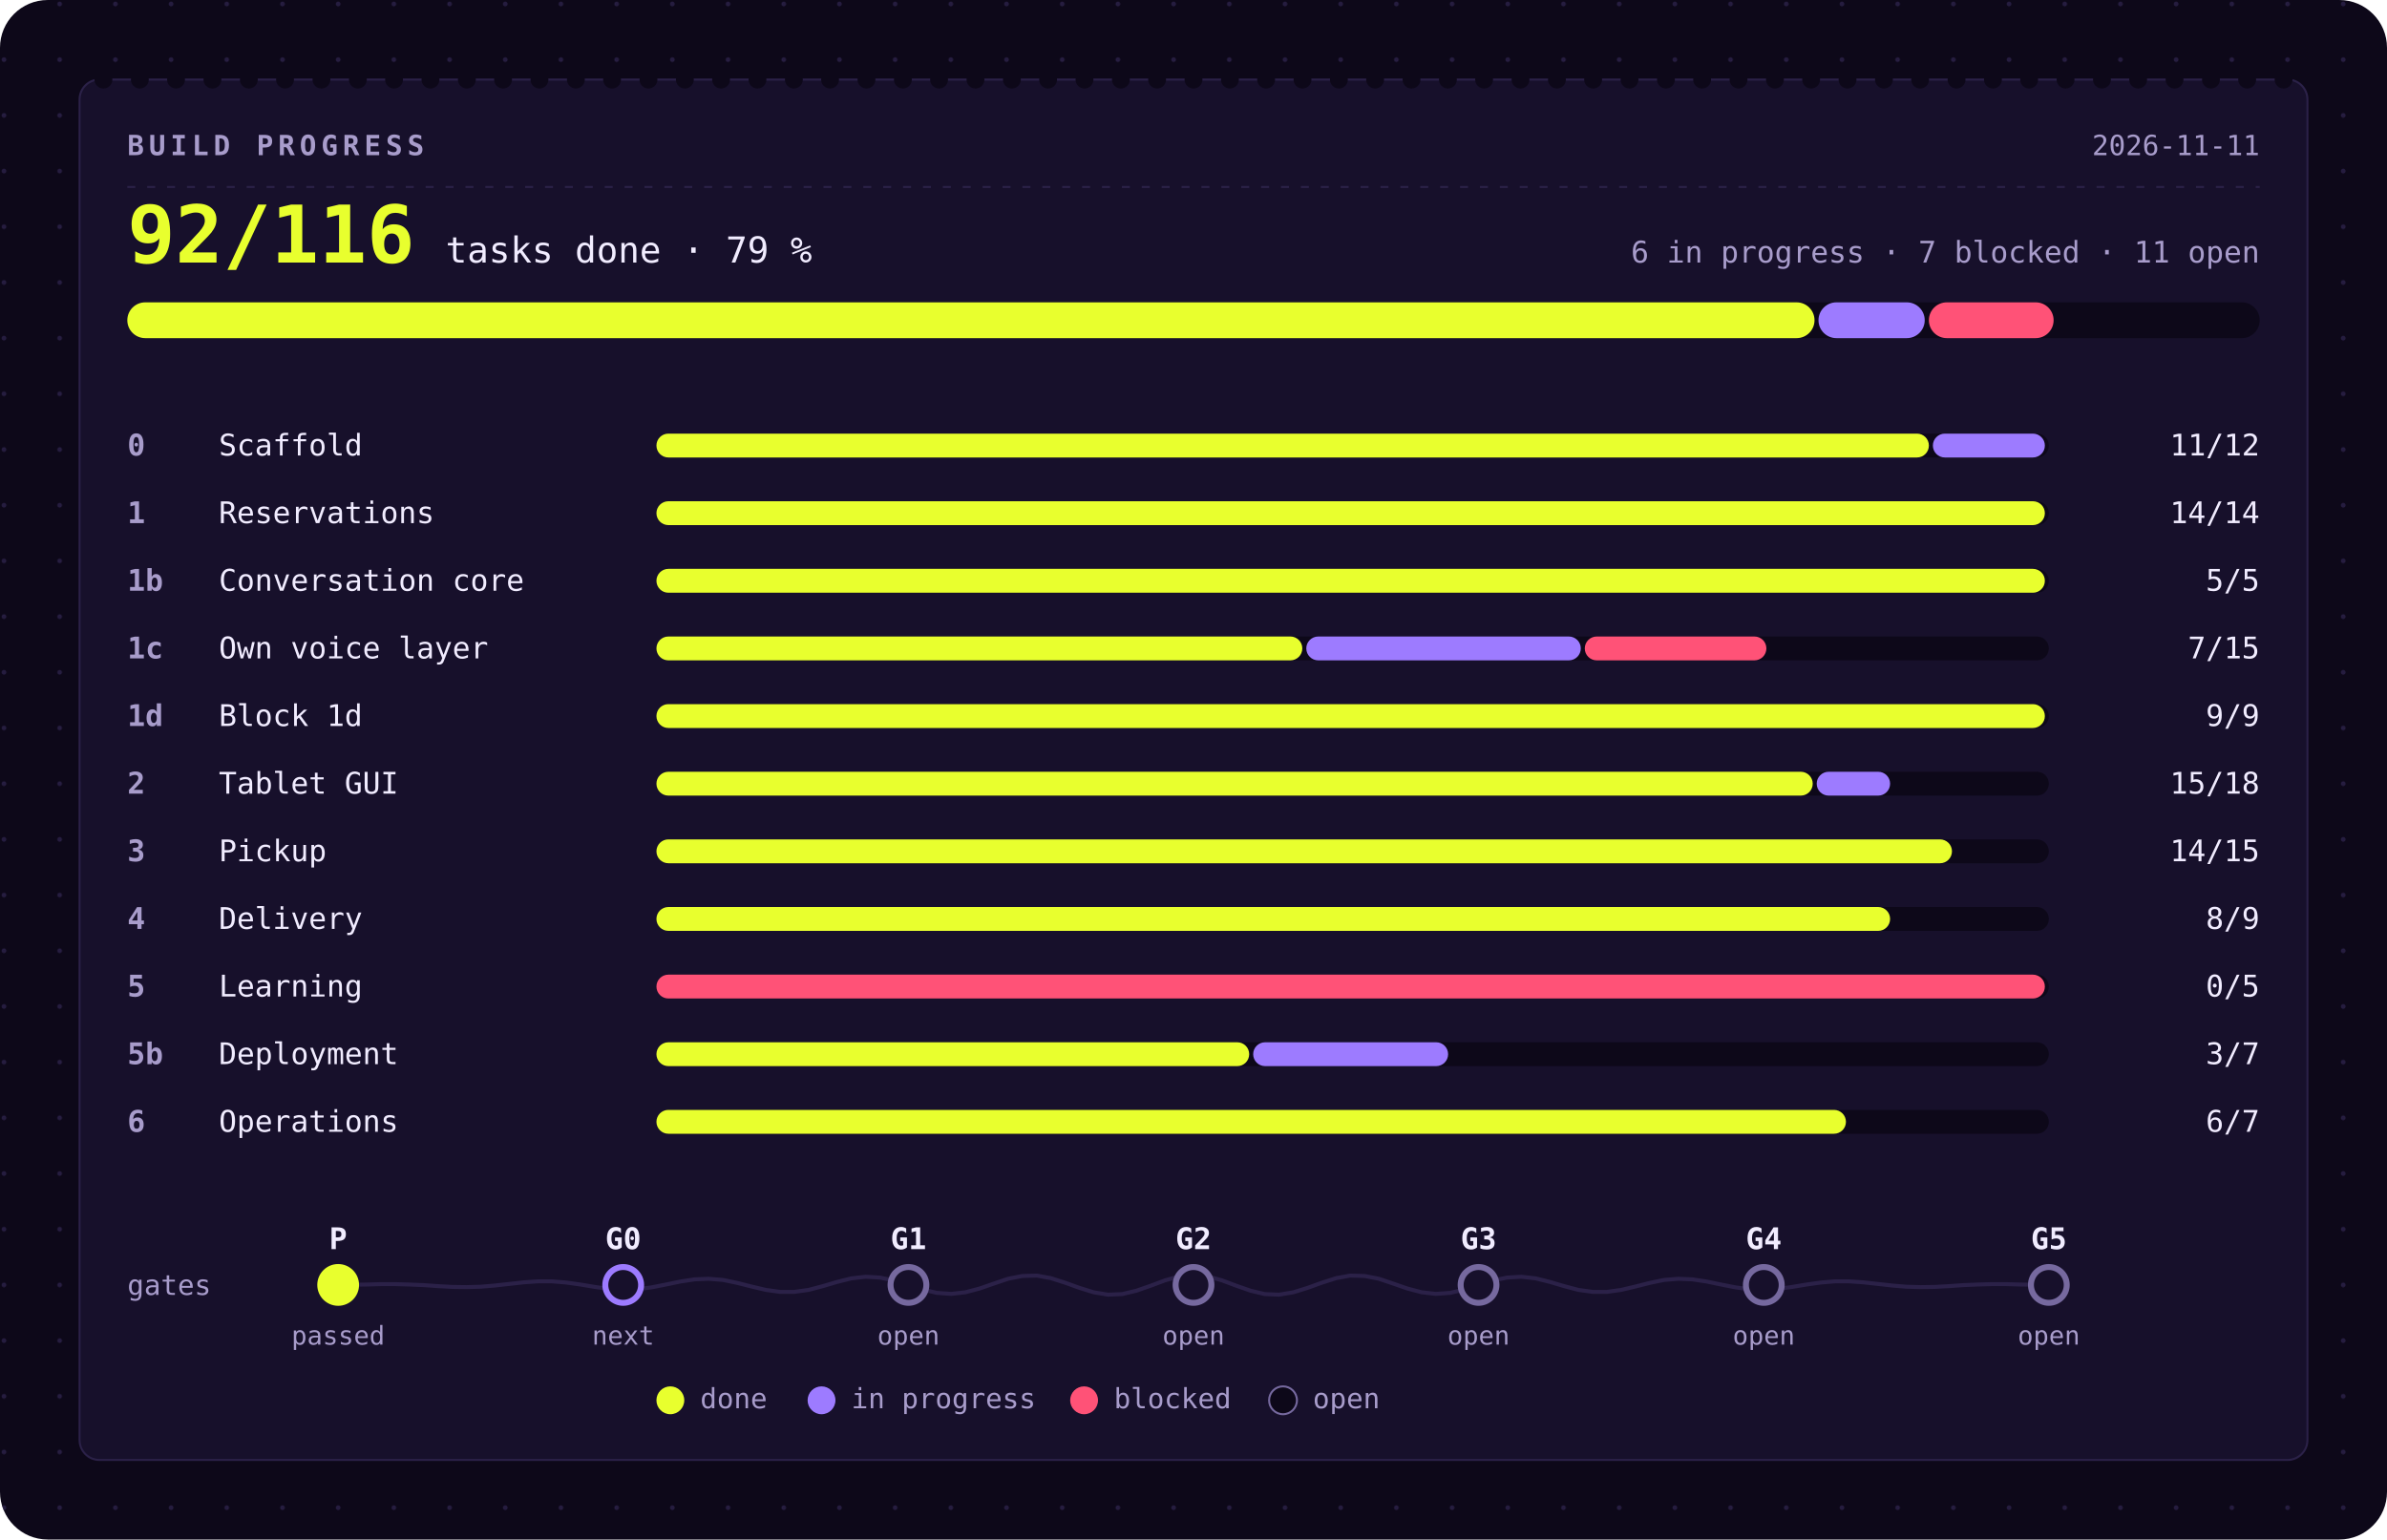
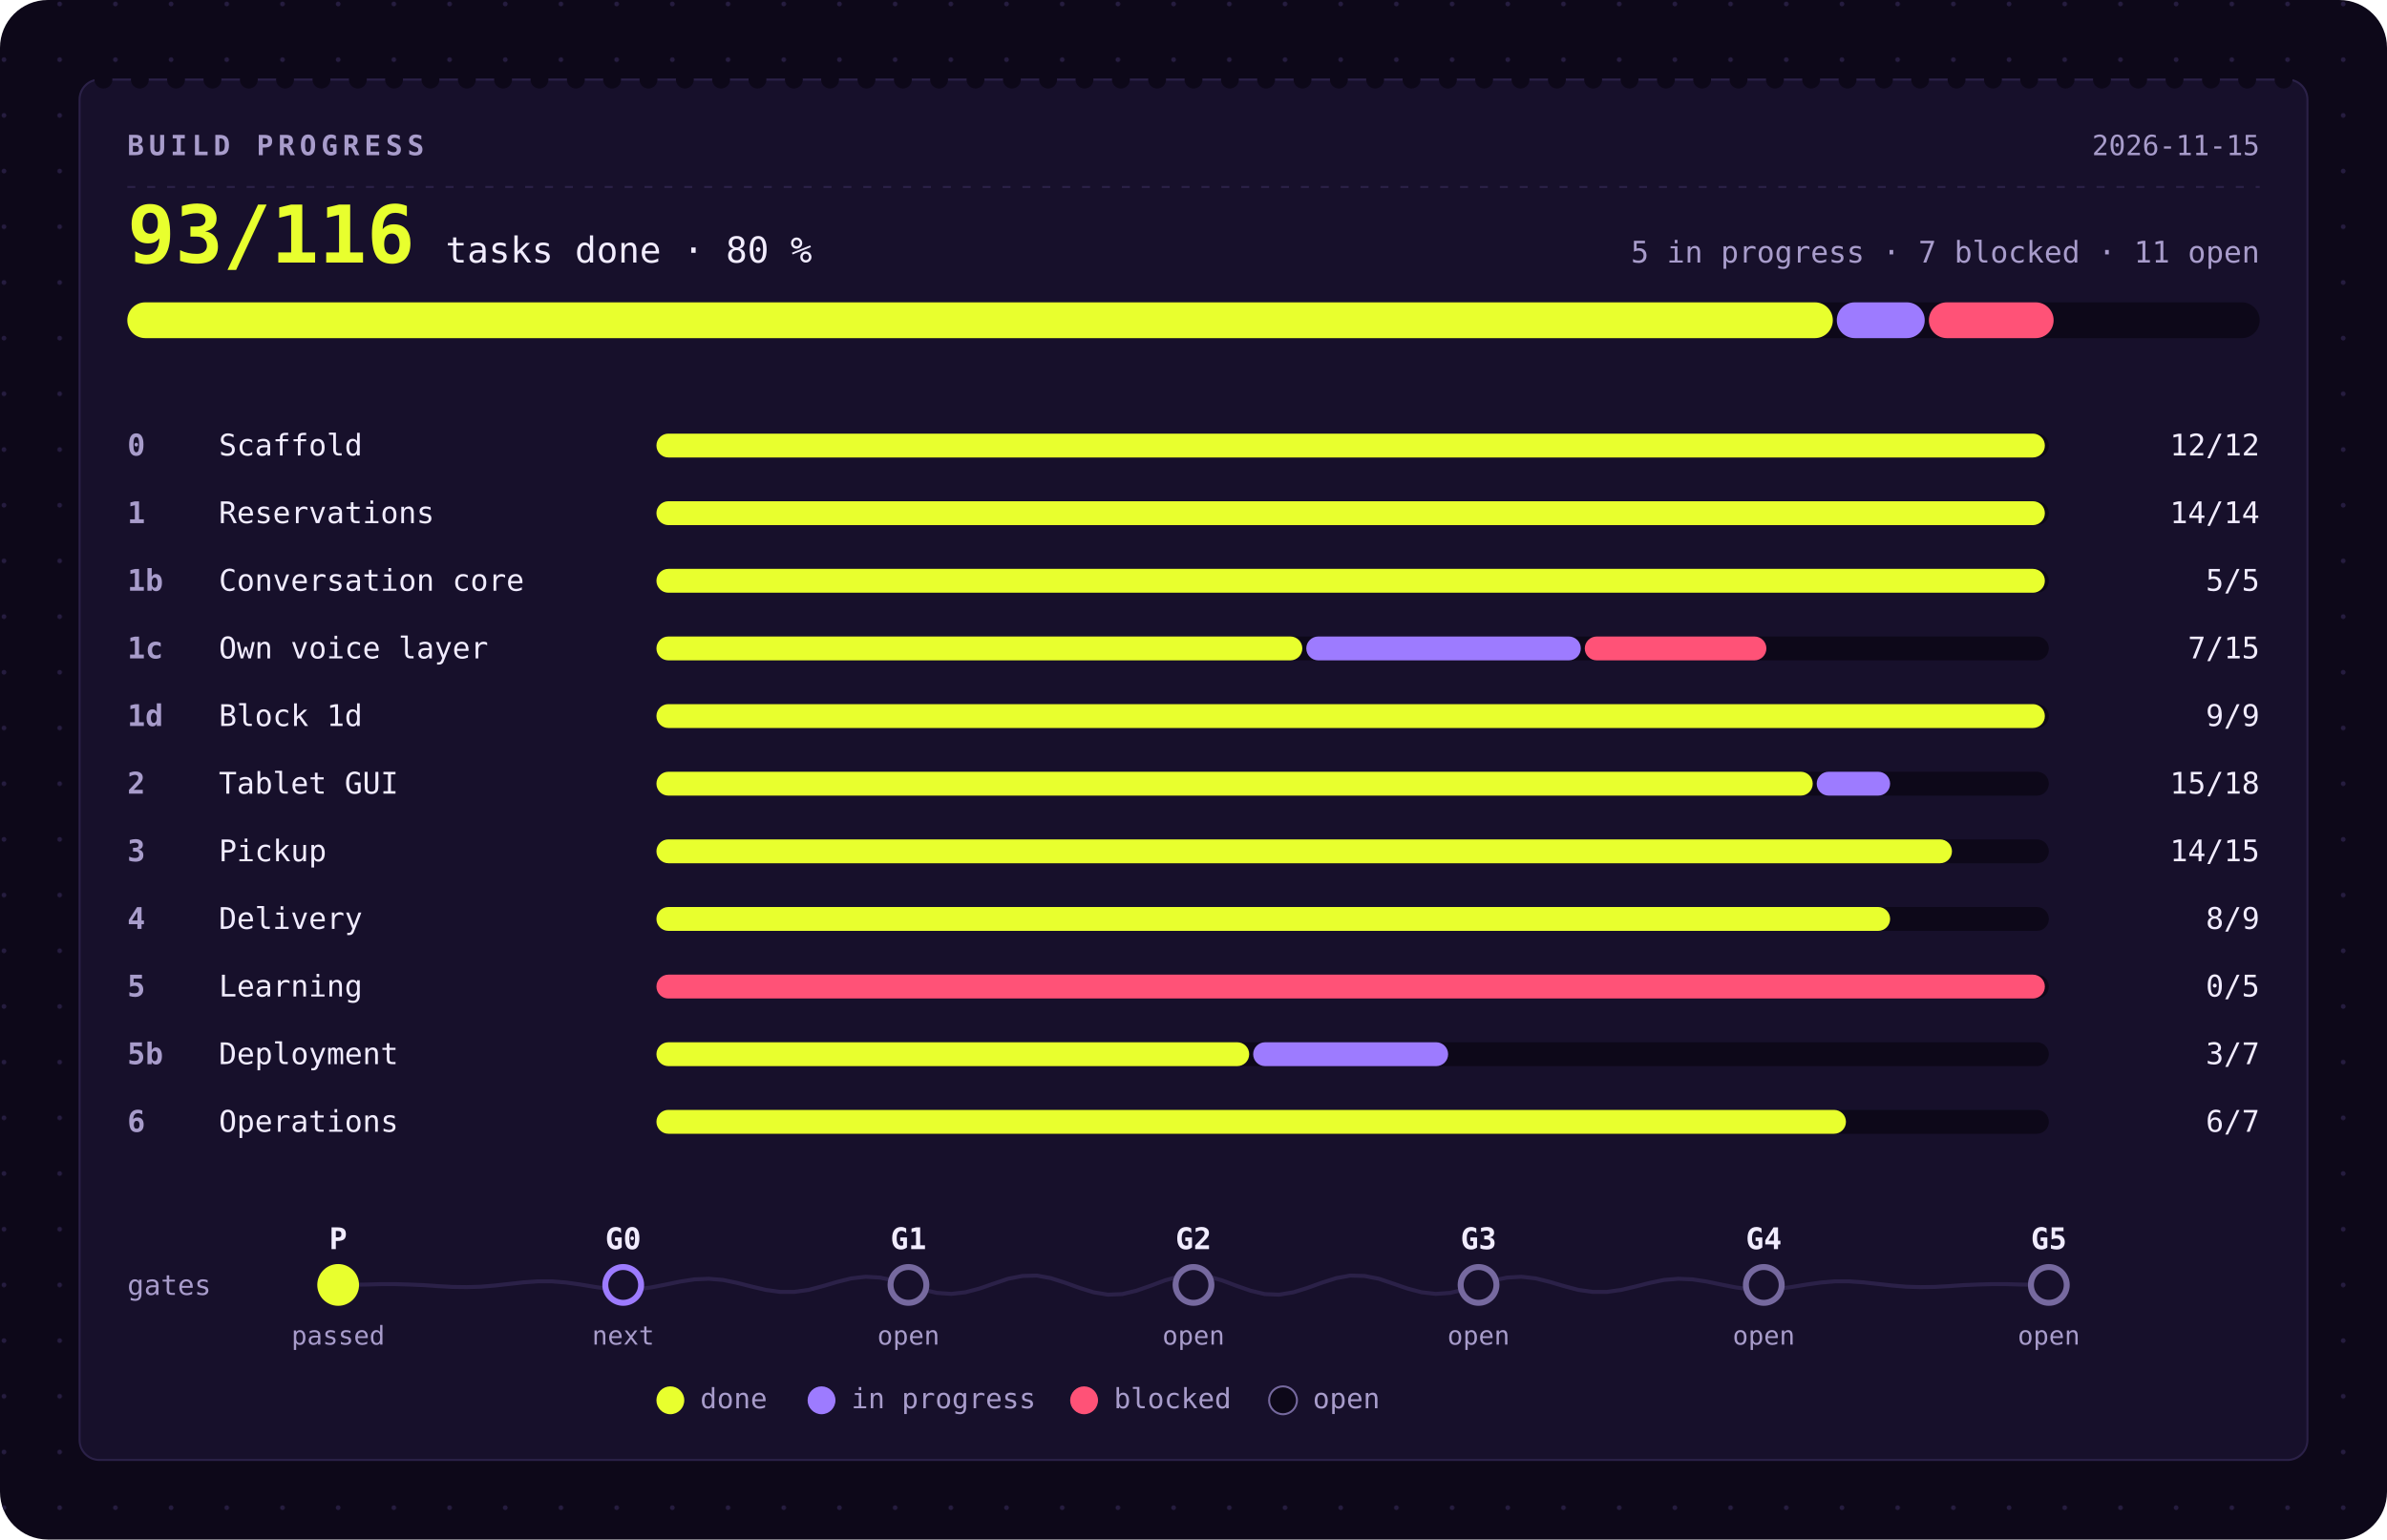
<svg xmlns="http://www.w3.org/2000/svg" width="1200" height="774" viewBox="0 0 1200 774" role="img" aria-labelledby="t d">
  <style>text{font-family:ui-monospace, 'JetBrains Mono', 'SF Mono', Menlo, Consolas, 'DejaVu Sans Mono', monospace}</style>
  <defs>
    <filter id="glow" filterUnits="userSpaceOnUse" x="0" y="0" width="1200" height="774">
      <feGaussianBlur stdDeviation="6" />
    </filter>
    <filter id="soft" filterUnits="userSpaceOnUse" x="0" y="0" width="1200" height="774">
      <feGaussianBlur stdDeviation="2.2" />
    </filter>
  </defs>
  <rect width="1200" height="774" rx="24" fill="#0D0819" />
  <pattern id="dots" width="28" height="28" patternUnits="userSpaceOnUse">
    <circle cx="2" cy="2" r="1.2" fill="#2B2148" />
  </pattern>
  <rect width="1200" height="774" rx="24" fill="url(#dots)" opacity="0.8" />
  <rect x="40" y="40" width="1120" height="694" rx="10" fill="#17102B" stroke="#2B2148" />
  <circle cx="52" cy="40" r="4.5" fill="#0D0819" />
  <circle cx="70.3" cy="40" r="4.5" fill="#0D0819" />
  <circle cx="88.5" cy="40" r="4.5" fill="#0D0819" />
  <circle cx="106.8" cy="40" r="4.5" fill="#0D0819" />
  <circle cx="125.1" cy="40" r="4.5" fill="#0D0819" />
  <circle cx="143.3" cy="40" r="4.5" fill="#0D0819" />
  <circle cx="161.6" cy="40" r="4.5" fill="#0D0819" />
  <circle cx="179.9" cy="40" r="4.5" fill="#0D0819" />
  <circle cx="198.1" cy="40" r="4.5" fill="#0D0819" />
  <circle cx="216.4" cy="40" r="4.5" fill="#0D0819" />
  <circle cx="234.7" cy="40" r="4.5" fill="#0D0819" />
  <circle cx="252.9" cy="40" r="4.5" fill="#0D0819" />
  <circle cx="271.2" cy="40" r="4.5" fill="#0D0819" />
  <circle cx="289.5" cy="40" r="4.5" fill="#0D0819" />
  <circle cx="307.7" cy="40" r="4.5" fill="#0D0819" />
  <circle cx="326" cy="40" r="4.5" fill="#0D0819" />
  <circle cx="344.3" cy="40" r="4.5" fill="#0D0819" />
  <circle cx="362.5" cy="40" r="4.5" fill="#0D0819" />
  <circle cx="380.8" cy="40" r="4.5" fill="#0D0819" />
  <circle cx="399.1" cy="40" r="4.5" fill="#0D0819" />
  <circle cx="417.3" cy="40" r="4.5" fill="#0D0819" />
  <circle cx="435.6" cy="40" r="4.5" fill="#0D0819" />
  <circle cx="453.9" cy="40" r="4.5" fill="#0D0819" />
  <circle cx="472.1" cy="40" r="4.5" fill="#0D0819" />
  <circle cx="490.4" cy="40" r="4.5" fill="#0D0819" />
  <circle cx="508.7" cy="40" r="4.5" fill="#0D0819" />
  <circle cx="526.9" cy="40" r="4.5" fill="#0D0819" />
  <circle cx="545.2" cy="40" r="4.5" fill="#0D0819" />
  <circle cx="563.5" cy="40" r="4.5" fill="#0D0819" />
  <circle cx="581.7" cy="40" r="4.5" fill="#0D0819" />
  <circle cx="600" cy="40" r="4.5" fill="#0D0819" />
  <circle cx="618.3" cy="40" r="4.5" fill="#0D0819" />
  <circle cx="636.5" cy="40" r="4.5" fill="#0D0819" />
  <circle cx="654.8" cy="40" r="4.5" fill="#0D0819" />
  <circle cx="673.1" cy="40" r="4.5" fill="#0D0819" />
  <circle cx="691.3" cy="40" r="4.5" fill="#0D0819" />
  <circle cx="709.6" cy="40" r="4.5" fill="#0D0819" />
  <circle cx="727.9" cy="40" r="4.5" fill="#0D0819" />
  <circle cx="746.1" cy="40" r="4.5" fill="#0D0819" />
  <circle cx="764.4" cy="40" r="4.5" fill="#0D0819" />
  <circle cx="782.7" cy="40" r="4.5" fill="#0D0819" />
  <circle cx="800.9" cy="40" r="4.5" fill="#0D0819" />
  <circle cx="819.2" cy="40" r="4.5" fill="#0D0819" />
  <circle cx="837.5" cy="40" r="4.5" fill="#0D0819" />
  <circle cx="855.7" cy="40" r="4.5" fill="#0D0819" />
  <circle cx="874" cy="40" r="4.5" fill="#0D0819" />
  <circle cx="892.3" cy="40" r="4.5" fill="#0D0819" />
  <circle cx="910.5" cy="40" r="4.5" fill="#0D0819" />
  <circle cx="928.8" cy="40" r="4.5" fill="#0D0819" />
  <circle cx="947.1" cy="40" r="4.5" fill="#0D0819" />
  <circle cx="965.3" cy="40" r="4.5" fill="#0D0819" />
  <circle cx="983.6" cy="40" r="4.5" fill="#0D0819" />
  <circle cx="1001.9" cy="40" r="4.5" fill="#0D0819" />
  <circle cx="1020.1" cy="40" r="4.5" fill="#0D0819" />
  <circle cx="1038.4" cy="40" r="4.5" fill="#0D0819" />
  <circle cx="1056.7" cy="40" r="4.5" fill="#0D0819" />
  <circle cx="1074.9" cy="40" r="4.5" fill="#0D0819" />
  <circle cx="1093.2" cy="40" r="4.5" fill="#0D0819" />
  <circle cx="1111.5" cy="40" r="4.5" fill="#0D0819" />
  <circle cx="1129.7" cy="40" r="4.5" fill="#0D0819" />
  <circle cx="1148" cy="40" r="4.5" fill="#0D0819" />
  <text x="64" y="78" font-size="14" fill="#A89CCB" font-weight="700" letter-spacing="2.4">BUILD PROGRESS</text>
-   <text x="1136" y="78" font-size="14" fill="#A89CCB" text-anchor="end">2026-11-11</text>
+   <text x="1136" y="78" font-size="14" fill="#A89CCB" text-anchor="end">2026-11-15</text>
  <line x1="64" y1="94" x2="1136" y2="94" stroke="#2B2148" stroke-dasharray="4 6" />
-   <text x="64" y="132" font-size="40" fill="#E8FF2E" font-weight="700">92/116</text>
-   <text x="224" y="132" font-size="18" fill="#F1ECFF">tasks done · 79 %</text>
-   <text x="1136" y="132" font-size="15" fill="#A89CCB" text-anchor="end">6 in progress · 7 blocked · 11 open</text>
+   <text x="64" y="132" font-size="40" fill="#E8FF2E" font-weight="700">93/116</text>
+   <text x="224" y="132" font-size="18" fill="#F1ECFF">tasks done · 80 %</text>
+   <text x="1136" y="132" font-size="15" fill="#A89CCB" text-anchor="end">5 in progress · 7 blocked · 11 open</text>
  <rect x="64" y="152" width="1072" height="18" rx="9" fill="#0D0819" />
-   <rect x="64" y="152" width="848.2" height="18" rx="9" fill="#E8FF2E" />
-   <rect x="914.2" y="152" width="53.4" height="18" rx="9" fill="#9D7BFF" />
+   <rect x="64" y="152" width="857.4" height="18" rx="9" fill="#E8FF2E" />
+   <rect x="923.4" y="152" width="44.2" height="18" rx="9" fill="#9D7BFF" />
  <rect x="969.7" y="152" width="62.7" height="18" rx="9" fill="#FF5277" />
  <text x="64" y="229" font-size="15" fill="#A89CCB" font-weight="700">0</text>
  <text x="110" y="229" font-size="15" fill="#F1ECFF">Scaffold</text>
  <rect x="330" y="218" width="700" height="12" rx="6" fill="#0D0819" />
-   <rect x="330" y="218" width="639.7" height="12" rx="6" fill="#E8FF2E" />
-   <rect x="971.7" y="218" width="56.3" height="12" rx="6" fill="#9D7BFF" />
-   <text x="1136" y="229" font-size="15" fill="#F1ECFF" text-anchor="end">11/12</text>
+   <rect x="330" y="218" width="698" height="12" rx="6" fill="#E8FF2E" />
+   <text x="1136" y="229" font-size="15" fill="#F1ECFF" text-anchor="end">12/12</text>
  <text x="64" y="263" font-size="15" fill="#A89CCB" font-weight="700">1</text>
  <text x="110" y="263" font-size="15" fill="#F1ECFF">Reservations</text>
  <rect x="330" y="252" width="700" height="12" rx="6" fill="#0D0819" />
  <rect x="330" y="252" width="698" height="12" rx="6" fill="#E8FF2E" />
  <text x="1136" y="263" font-size="15" fill="#F1ECFF" text-anchor="end">14/14</text>
  <text x="64" y="297" font-size="15" fill="#A89CCB" font-weight="700">1b</text>
  <text x="110" y="297" font-size="15" fill="#F1ECFF">Conversation core</text>
  <rect x="330" y="286" width="700" height="12" rx="6" fill="#0D0819" />
  <rect x="330" y="286" width="698" height="12" rx="6" fill="#E8FF2E" />
  <text x="1136" y="297" font-size="15" fill="#F1ECFF" text-anchor="end">5/5</text>
  <text x="64" y="331" font-size="15" fill="#A89CCB" font-weight="700">1c</text>
  <text x="110" y="331" font-size="15" fill="#F1ECFF">Own voice layer</text>
  <rect x="330" y="320" width="700" height="12" rx="6" fill="#0D0819" />
  <rect x="330" y="320" width="324.7" height="12" rx="6" fill="#E8FF2E" />
  <rect x="656.7" y="320" width="138" height="12" rx="6" fill="#9D7BFF" />
  <rect x="796.7" y="320" width="91.3" height="12" rx="6" fill="#FF5277" />
  <text x="1136" y="331" font-size="15" fill="#F1ECFF" text-anchor="end">7/15</text>
  <text x="64" y="365" font-size="15" fill="#A89CCB" font-weight="700">1d</text>
  <text x="110" y="365" font-size="15" fill="#F1ECFF">Block 1d</text>
  <rect x="330" y="354" width="700" height="12" rx="6" fill="#0D0819" />
  <rect x="330" y="354" width="698" height="12" rx="6" fill="#E8FF2E" />
  <text x="1136" y="365" font-size="15" fill="#F1ECFF" text-anchor="end">9/9</text>
  <text x="64" y="399" font-size="15" fill="#A89CCB" font-weight="700">2</text>
  <text x="110" y="399" font-size="15" fill="#F1ECFF">Tablet GUI</text>
  <rect x="330" y="388" width="700" height="12" rx="6" fill="#0D0819" />
  <rect x="330" y="388" width="581.3" height="12" rx="6" fill="#E8FF2E" />
  <rect x="913.3" y="388" width="36.9" height="12" rx="6" fill="#9D7BFF" />
  <text x="1136" y="399" font-size="15" fill="#F1ECFF" text-anchor="end">15/18</text>
  <text x="64" y="433" font-size="15" fill="#A89CCB" font-weight="700">3</text>
  <text x="110" y="433" font-size="15" fill="#F1ECFF">Pickup</text>
  <rect x="330" y="422" width="700" height="12" rx="6" fill="#0D0819" />
  <rect x="330" y="422" width="651.3" height="12" rx="6" fill="#E8FF2E" />
  <text x="1136" y="433" font-size="15" fill="#F1ECFF" text-anchor="end">14/15</text>
  <text x="64" y="467" font-size="15" fill="#A89CCB" font-weight="700">4</text>
  <text x="110" y="467" font-size="15" fill="#F1ECFF">Delivery</text>
  <rect x="330" y="456" width="700" height="12" rx="6" fill="#0D0819" />
  <rect x="330" y="456" width="620.2" height="12" rx="6" fill="#E8FF2E" />
  <text x="1136" y="467" font-size="15" fill="#F1ECFF" text-anchor="end">8/9</text>
  <text x="64" y="501" font-size="15" fill="#A89CCB" font-weight="700">5</text>
  <text x="110" y="501" font-size="15" fill="#F1ECFF">Learning</text>
  <rect x="330" y="490" width="700" height="12" rx="6" fill="#0D0819" />
  <rect x="330" y="490" width="698" height="12" rx="6" fill="#FF5277" />
  <text x="1136" y="501" font-size="15" fill="#F1ECFF" text-anchor="end">0/5</text>
  <text x="64" y="535" font-size="15" fill="#A89CCB" font-weight="700">5b</text>
  <text x="110" y="535" font-size="15" fill="#F1ECFF">Deployment</text>
  <rect x="330" y="524" width="700" height="12" rx="6" fill="#0D0819" />
  <rect x="330" y="524" width="298" height="12" rx="6" fill="#E8FF2E" />
  <rect x="630" y="524" width="98" height="12" rx="6" fill="#9D7BFF" />
  <text x="1136" y="535" font-size="15" fill="#F1ECFF" text-anchor="end">3/7</text>
  <text x="64" y="569" font-size="15" fill="#A89CCB" font-weight="700">6</text>
  <text x="110" y="569" font-size="15" fill="#F1ECFF">Operations</text>
  <rect x="330" y="558" width="700" height="12" rx="6" fill="#0D0819" />
  <rect x="330" y="558" width="598" height="12" rx="6" fill="#E8FF2E" />
  <text x="1136" y="569" font-size="15" fill="#F1ECFF" text-anchor="end">6/7</text>
  <path d="M170 646 L177.2 645.9 L184.3 645.8 L191.5 645.6 L198.7 645.6 L205.8 645.8 L213 646.1 L220.2 646.6 L227.3 647 L234.5 647.1 L241.7 646.9 L248.8 646.3 L256 645.5 L263.2 644.7 L270.3 644.2 L277.5 644.2 L284.7 644.8 L291.8 645.8 L299 647 L306.2 648 L313.3 648.5 L320.5 648.2 L327.7 647.2 L334.8 645.8 L342 644.3 L349.2 643.2 L356.3 642.9 L363.5 643.5 L370.7 645 L377.8 646.8 L385 648.5 L392.2 649.5 L399.3 649.5 L406.5 648.5 L413.7 646.6 L420.8 644.5 L428 642.7 L435.2 641.9 L442.3 642.3 L449.5 643.8 L456.7 646 L463.8 648.3 L471 650 L478.2 650.5 L485.3 649.7 L492.5 647.8 L499.7 645.3 L506.8 642.9 L514 641.5 L521.2 641.3 L528.3 642.6 L535.5 644.9 L542.7 647.5 L549.8 649.7 L557 650.9 L564.2 650.6 L571.3 648.9 L578.5 646.4 L585.7 643.7 L592.8 641.7 L600 641 L607.2 641.7 L614.3 643.7 L621.5 646.4 L628.7 648.9 L635.8 650.6 L643 650.9 L650.2 649.7 L657.3 647.5 L664.5 644.9 L671.7 642.6 L678.8 641.3 L686 641.5 L693.2 642.9 L700.3 645.3 L707.5 647.8 L714.7 649.7 L721.8 650.5 L729 650 L736.2 648.3 L743.3 646 L750.5 643.8 L757.7 642.3 L764.8 641.9 L772 642.7 L779.2 644.5 L786.3 646.6 L793.5 648.5 L800.7 649.5 L807.8 649.5 L815 648.5 L822.2 646.8 L829.3 645 L836.5 643.5 L843.7 642.9 L850.8 643.2 L858 644.3 L865.2 645.8 L872.3 647.2 L879.5 648.2 L886.7 648.5 L893.8 648 L901 647 L908.2 645.8 L915.3 644.8 L922.5 644.2 L929.7 644.2 L936.8 644.7 L944 645.5 L951.2 646.3 L958.3 646.9 L965.5 647.1 L972.7 647 L979.8 646.6 L987 646.1 L994.2 645.8 L1001.3 645.6 L1008.5 645.6 L1015.7 645.8 L1022.8 645.9 L1030 646" fill="none" stroke="#2B2148" stroke-width="2" />
  <circle cx="170" cy="646" r="9" fill="#E8FF2E" stroke="#E8FF2E" stroke-width="3" />
  <text x="170" y="628" font-size="15" fill="#F1ECFF" text-anchor="middle" font-weight="700">P</text>
  <text x="170" y="676" font-size="13" fill="#A89CCB" text-anchor="middle">passed</text>
  <circle cx="313.3" cy="646" r="9" fill="#17102B" stroke="#9D7BFF" stroke-width="3" />
  <text x="313.3" y="628" font-size="15" fill="#F1ECFF" text-anchor="middle" font-weight="700">G0</text>
  <text x="313.3" y="676" font-size="13" fill="#A89CCB" text-anchor="middle">next</text>
  <circle cx="456.7" cy="646" r="9" fill="#17102B" stroke="#76699F" stroke-width="3" />
  <text x="456.7" y="628" font-size="15" fill="#F1ECFF" text-anchor="middle" font-weight="700">G1</text>
  <text x="456.7" y="676" font-size="13" fill="#A89CCB" text-anchor="middle">open</text>
  <circle cx="600" cy="646" r="9" fill="#17102B" stroke="#76699F" stroke-width="3" />
  <text x="600" y="628" font-size="15" fill="#F1ECFF" text-anchor="middle" font-weight="700">G2</text>
  <text x="600" y="676" font-size="13" fill="#A89CCB" text-anchor="middle">open</text>
  <circle cx="743.3" cy="646" r="9" fill="#17102B" stroke="#76699F" stroke-width="3" />
  <text x="743.3" y="628" font-size="15" fill="#F1ECFF" text-anchor="middle" font-weight="700">G3</text>
  <text x="743.3" y="676" font-size="13" fill="#A89CCB" text-anchor="middle">open</text>
  <circle cx="886.7" cy="646" r="9" fill="#17102B" stroke="#76699F" stroke-width="3" />
  <text x="886.7" y="628" font-size="15" fill="#F1ECFF" text-anchor="middle" font-weight="700">G4</text>
  <text x="886.7" y="676" font-size="13" fill="#A89CCB" text-anchor="middle">open</text>
  <circle cx="1030" cy="646" r="9" fill="#17102B" stroke="#76699F" stroke-width="3" />
  <text x="1030" y="628" font-size="15" fill="#F1ECFF" text-anchor="middle" font-weight="700">G5</text>
  <text x="1030" y="676" font-size="13" fill="#A89CCB" text-anchor="middle">open</text>
  <text x="64" y="651" font-size="14" fill="#A89CCB">gates</text>
  <rect x="330" y="697" width="14" height="14" rx="7" fill="#E8FF2E" />
  <text x="352" y="708" font-size="14" fill="#A89CCB">done</text>
  <rect x="406" y="697" width="14" height="14" rx="7" fill="#9D7BFF" />
  <text x="428" y="708" font-size="14" fill="#A89CCB">in progress</text>
  <rect x="538" y="697" width="14" height="14" rx="7" fill="#FF5277" />
  <text x="560" y="708" font-size="14" fill="#A89CCB">blocked</text>
  <rect x="638" y="697" width="14" height="14" rx="7" fill="#0D0819" stroke="#76699F" />
  <text x="660" y="708" font-size="14" fill="#A89CCB">open</text>
</svg>
